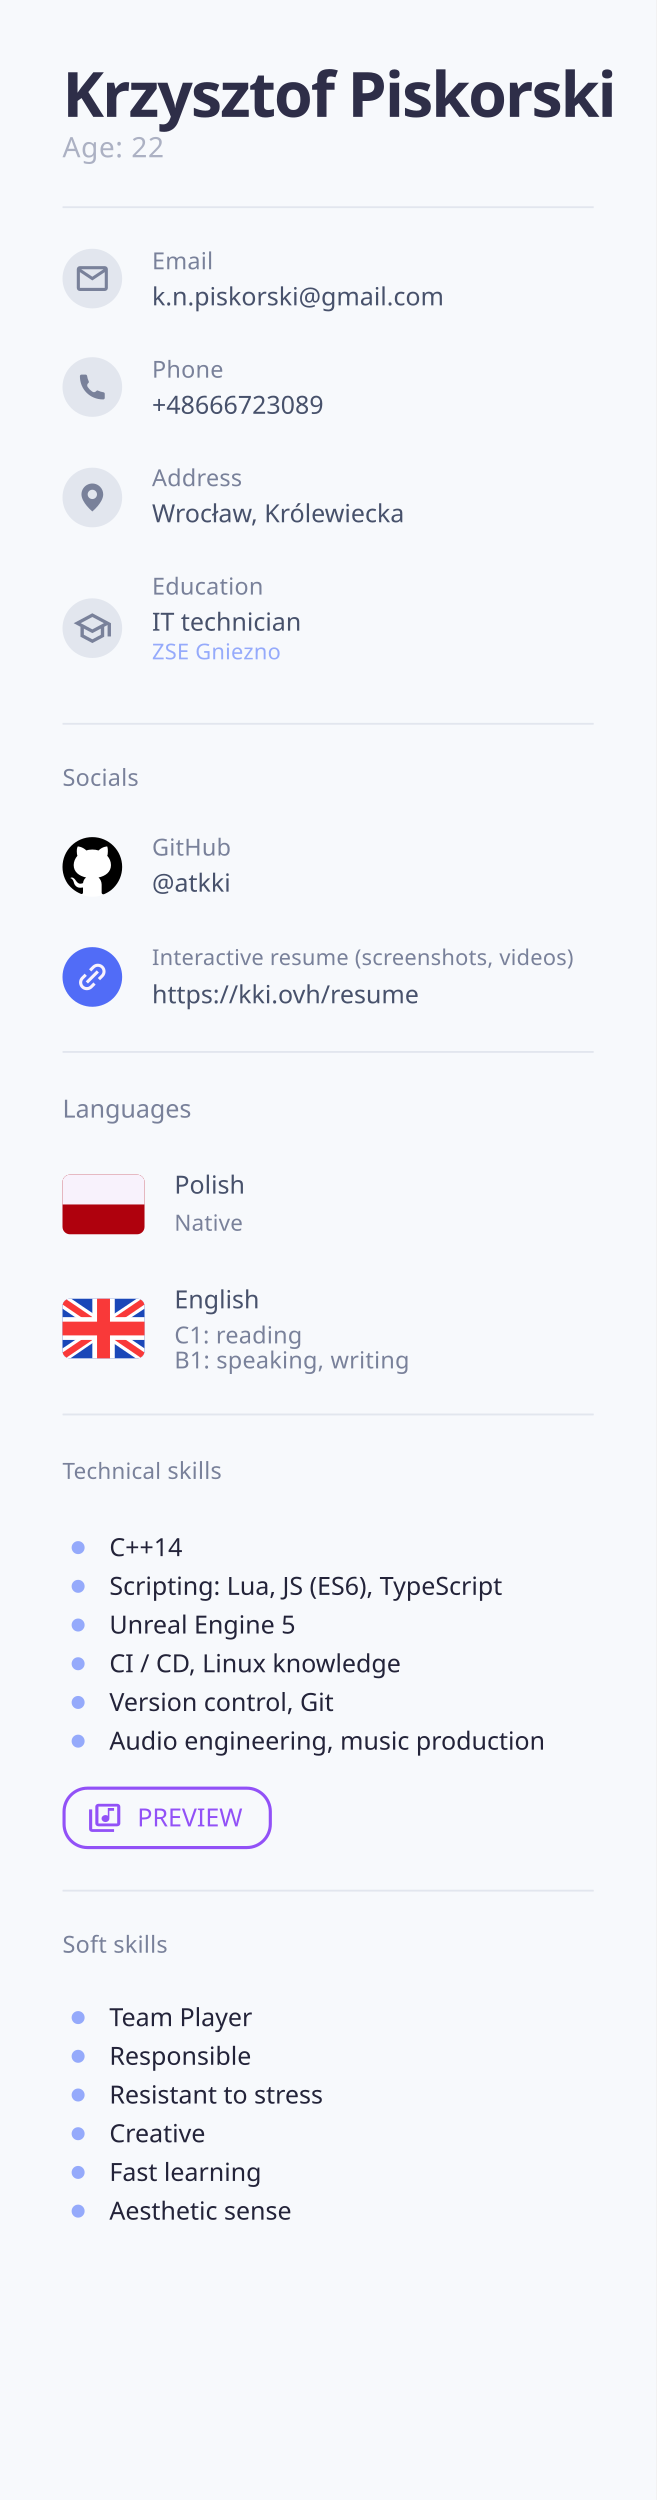
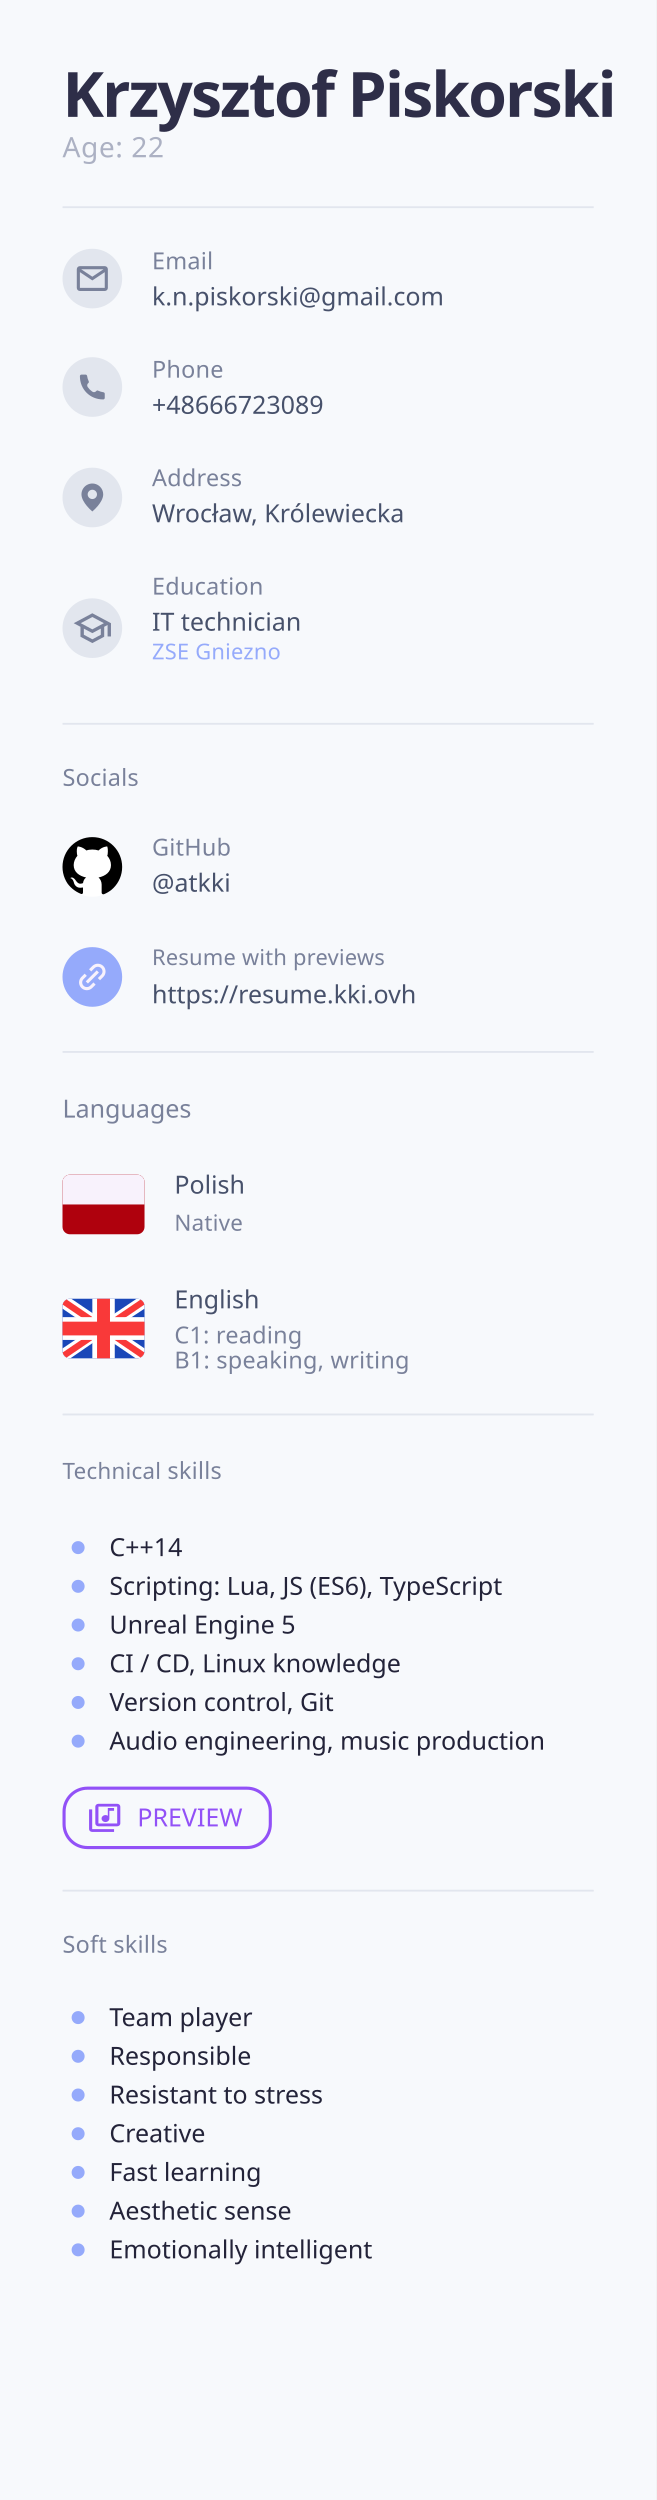
<svg xmlns="http://www.w3.org/2000/svg" width="210" height="800" viewBox="0 0 210 800" fill="none">
  <g id="Aside">
    <rect width="210" height="800" fill="#F7F9FC" />
    <g id="Main">
      <g id="Container">
        <g id="Header">
          <g id="Header_2">
            <g id="Text">
              <text id="Name" fill="#2E2E48" xml:space="preserve" style="white-space: pre" font-family="Outfit" font-size="20" font-weight="bold" letter-spacing="-0.03em">
                <tspan x="20" y="37.4">Krzysztof Piskorski</tspan>
              </text>
              <text id="Age: 22" fill="#ACB1C3" xml:space="preserve" style="white-space: pre" font-family="Outfit" font-size="9" letter-spacing="0.02em">
                <tspan x="20" y="50.33">Age: 22</tspan>
              </text>
            </g>
          </g>
        </g>
        <g id="Divider" clip-path="url(#clip0_378_11987)">
          <rect id="divider" x="20.149" y="66.149" width="169.702" height="0.298" stroke="#E2E6EE" stroke-width="0.298" stroke-linejoin="round" />
        </g>
        <g id="Infos">
-           <g id="Row">
+           <g id="EmailRow">
            <g id="Featured icon">
              <g clip-path="url(#clip1_378_11987)">
                <rect id="Rectangle" x="20" y="79.597" width="19.091" height="19.091" rx="9.545" fill="#E2E6EE" />
                <g id="basic/mail">
                  <path id="Icon" d="M33.523 93.119H25.568C25.019 93.119 24.574 92.674 24.574 92.125V86.116C24.597 85.584 25.035 85.164 25.568 85.165H33.523C34.072 85.165 34.517 85.61 34.517 86.159V92.125C34.517 92.674 34.072 93.119 33.523 93.119ZM25.568 87.088V92.125H33.523V87.088L29.545 89.739L25.568 87.088ZM25.966 86.159L29.545 88.545L33.125 86.159H25.966Z" fill="#79819A" />
                </g>
              </g>
            </g>
            <g id="Text_2">
              <text id="Subtitle" fill="#79819A" xml:space="preserve" style="white-space: pre" font-family="DM Sans" font-size="7.5" letter-spacing="0.01em">
                <tspan x="48.636" y="86.154">Email</tspan>
              </text>
              <text id="Subtitle_2" fill="#47516B" xml:space="preserve" style="white-space: pre" font-family="DM Sans" font-size="8" font-weight="500" letter-spacing="0em">
                <tspan x="48.636" y="97.711">k.n.piskorski@gmail.com</tspan>
              </text>
            </g>
          </g>
-           <g id="Row_2">
+           <g id="PhoneRow">
            <g id="Featured icon_2">
              <g clip-path="url(#clip2_378_11987)">
                <rect id="Rectangle_2" x="20" y="114.301" width="19.091" height="19.091" rx="9.545" fill="#E2E6EE" />
                <g id="basic/phone">
                  <path id="Icon_2" d="M33.024 127.824C28.783 127.83 25.564 124.572 25.568 120.368C25.568 120.093 25.791 119.869 26.065 119.869H27.378C27.624 119.869 27.833 120.05 27.869 120.294C27.956 120.878 28.126 121.447 28.374 121.983L28.425 122.093C28.497 122.246 28.448 122.428 28.311 122.527C27.904 122.817 27.749 123.401 28.066 123.857C28.463 124.429 28.964 124.929 29.536 125.326C29.991 125.643 30.575 125.488 30.866 125.081C30.964 124.944 31.146 124.896 31.3 124.967L31.409 125.017C31.945 125.266 32.514 125.436 33.098 125.522C33.342 125.559 33.523 125.768 33.523 126.014V127.327C33.523 127.601 33.3 127.824 33.025 127.824L33.024 127.824Z" fill="#79819A" />
                </g>
              </g>
            </g>
            <g id="Text_3">
              <text id="Subtitle_3" fill="#79819A" xml:space="preserve" style="white-space: pre" font-family="DM Sans" font-size="7.5" letter-spacing="0.01em">
                <tspan x="48.636" y="120.859">Phone</tspan>
              </text>
              <text id="Subtitle_4" fill="#47516B" xml:space="preserve" style="white-space: pre" font-family="DM Sans" font-size="8" font-weight="500" letter-spacing="0em">
                <tspan x="48.636" y="132.415">+48666723089</tspan>
              </text>
            </g>
          </g>
-           <g id="Row_3">
+           <g id="Row">
            <g id="Featured icon_3">
              <g clip-path="url(#clip3_378_11987)">
                <rect id="Rectangle_3" x="20" y="149.653" width="19.091" height="19.091" rx="9.545" fill="#E2E6EE" />
                <g id="basic/location">
                  <path id="Icon_3" d="M29.546 163.673C28.918 163.138 28.335 162.55 27.805 161.918C27.01 160.968 26.065 159.553 26.065 158.204C26.065 156.796 26.913 155.526 28.214 154.988C29.515 154.449 31.012 154.747 32.007 155.743C32.662 156.395 33.029 157.281 33.026 158.204C33.026 159.553 32.081 160.968 31.285 161.918C30.755 162.55 30.173 163.138 29.546 163.673ZM29.546 156.713C29.013 156.713 28.52 156.997 28.254 157.459C27.987 157.92 27.987 158.489 28.254 158.95C28.52 159.412 29.013 159.696 29.546 159.696C30.369 159.696 31.037 159.028 31.037 158.204C31.037 157.381 30.369 156.713 29.546 156.713Z" fill="#79819A" />
                </g>
              </g>
            </g>
            <g id="Text_4">
              <text id="Subtitle_5" fill="#79819A" xml:space="preserve" style="white-space: pre" font-family="DM Sans" font-size="7.5" letter-spacing="0.01em">
                <tspan x="48.636" y="155.563">Address</tspan>
              </text>
              <text id="Subtitle_6" fill="#47516B" xml:space="preserve" style="white-space: pre" font-family="DM Sans" font-size="8" font-weight="500" letter-spacing="0em">
                <tspan x="48.636" y="167.12">Wrocław, Królewiecka</tspan>
              </text>
            </g>
          </g>
-           <g id="Row_4">
+           <g id="Row_2">
            <g id="Featured icon_4">
              <g clip-path="url(#clip4_378_11987)">
                <rect id="Rectangle_4" x="20" y="191.466" width="19.091" height="19.091" rx="9.545" fill="#E2E6EE" />
                <g id="basic/location_2" clip-path="url(#clip5_378_11987)">
                  <path id="Vector" d="M29.545 196.239L23.579 199.42L25.749 200.576V203.758L29.545 205.784L33.342 203.758V200.576L34.427 199.998V203.663H35.511V199.42L29.545 196.239ZM33.244 199.42L29.545 201.393L25.847 199.42L29.545 197.448L33.244 199.42ZM32.257 203.127L29.545 204.575L26.834 203.127V201.155L29.545 202.602L32.257 201.155V203.127Z" fill="#79819A" />
                </g>
              </g>
            </g>
            <g id="Text_5">
              <text id="Subtitle_7" fill="#79819A" xml:space="preserve" style="white-space: pre" font-family="DM Sans" font-size="7.5" letter-spacing="0.01em">
                <tspan x="48.636" y="190.268">Education</tspan>
              </text>
              <g id="Frame 1">
                <text id="Subtitle_8" fill="#47516B" xml:space="preserve" style="white-space: pre" font-family="DM Sans" font-size="8" font-weight="500" letter-spacing="0em">
                  <tspan x="48.636" y="201.825">IT technician</tspan>
                </text>
                <text id="Subtitle_9" fill="#95AAFB" xml:space="preserve" style="white-space: pre" font-family="DM Sans" font-size="7" letter-spacing="0.01em">
                  <tspan x="48.636" y="210.984">ZSE Gniezno</tspan>
                </text>
              </g>
            </g>
          </g>
        </g>
        <g id="Divider_2" clip-path="url(#clip6_378_11987)">
          <rect id="divider_2" x="20.149" y="231.462" width="169.702" height="0.298" stroke="#E2E6EE" stroke-width="0.298" stroke-linejoin="round" />
        </g>
        <g id="Socials">
          <text id="Subtitle_10" fill="#79819A" xml:space="preserve" style="white-space: pre" font-family="DM Sans" font-size="7.5" letter-spacing="0.01em">
            <tspan x="20" y="251.467">Socials</tspan>
          </text>
-           <g id="Row_5">
+           <g id="GithubRow">
            <g id="Social icon">
              <g clip-path="url(#clip7_378_11987)">
                <rect x="20" y="267.875" width="19.091" height="19.091" rx="9.545" fill="white" />
                <g id="GitHub">
                  <path id="Vector_2" d="M28.452 266.98C23.878 267.477 20.199 271.156 19.702 275.631C19.204 280.304 21.889 284.48 25.966 286.071C26.264 286.17 26.562 285.972 26.562 285.574V283.983C26.562 283.983 26.165 284.082 25.668 284.082C24.276 284.082 23.679 282.889 23.579 282.193C23.48 281.795 23.281 281.497 22.983 281.199C22.685 281.099 22.585 281.099 22.585 281C22.585 280.801 22.884 280.801 22.983 280.801C23.579 280.801 24.077 281.497 24.276 281.795C24.773 282.591 25.369 282.79 25.668 282.79C26.065 282.79 26.364 282.69 26.562 282.591C26.662 281.895 26.96 281.199 27.557 280.801C25.27 280.304 23.579 279.011 23.579 276.824C23.579 275.73 24.077 274.636 24.773 273.841C24.673 273.642 24.574 273.145 24.574 272.449C24.574 272.051 24.574 271.455 24.872 270.858C24.872 270.858 26.264 270.858 27.656 272.151C28.153 271.952 28.849 271.852 29.545 271.852C30.241 271.852 30.938 271.952 31.534 272.151C32.827 270.858 34.318 270.858 34.318 270.858C34.517 271.455 34.517 272.051 34.517 272.449C34.517 273.244 34.418 273.642 34.318 273.841C35.014 274.636 35.511 275.631 35.511 276.824C35.511 279.011 33.821 280.304 31.534 280.801C32.131 281.298 32.528 282.193 32.528 283.088V285.673C32.528 285.972 32.827 286.27 33.224 286.17C36.903 284.679 39.489 281.099 39.489 276.923C39.489 270.957 34.418 266.284 28.452 266.98Z" fill="black" />
                </g>
              </g>
            </g>
            <g id="Text_6">
              <text id="Subtitle_11" fill="#79819A" xml:space="preserve" style="white-space: pre" font-family="DM Sans" font-size="7.5" letter-spacing="0.01em">
                <tspan x="48.636" y="273.785">GitHub</tspan>
              </text>
              <text id="Subtitle_12" fill="#47516B" xml:space="preserve" style="white-space: pre" font-family="DM Sans" font-size="8" font-weight="500" letter-spacing="0em">
                <tspan x="48.636" y="285.342">@atkki</tspan>
              </text>
            </g>
          </g>
-           <g id="Row_6">
+           <g id="ResumeRow">
            <g id="Featured icon_5">
              <g clip-path="url(#clip8_378_11987)">
-                 <rect id="Rectangle_5" x="20" y="303.08" width="19.091" height="19.091" rx="9.545" fill="#516CF7" />
+                 <rect id="Rectangle_5" x="20" y="303.08" width="19.091" height="19.091" rx="9.545" fill="#95AAFB" />
                <g id="basic/link_02">
                  <path id="Icon_4" d="M27.788 316.868C26.783 316.868 25.876 316.263 25.491 315.334C25.107 314.405 25.319 313.336 26.03 312.625L27.085 311.57L27.788 312.273L26.733 313.327C26.357 313.704 26.209 314.254 26.348 314.768C26.485 315.283 26.887 315.685 27.402 315.823C27.917 315.961 28.466 315.814 28.843 315.437L29.897 314.382L30.6 315.086L29.546 316.14C29.081 316.608 28.448 316.87 27.788 316.868ZM28.14 314.734L27.436 314.031L30.952 310.516L31.655 311.219L28.14 314.733L28.14 314.734ZM32.007 313.679L31.303 312.976L32.358 311.922C32.74 311.546 32.891 310.995 32.754 310.477C32.617 309.959 32.212 309.554 31.694 309.417C31.176 309.28 30.625 309.431 30.249 309.813L29.194 310.867L28.491 310.164L29.546 309.109C30.518 308.146 32.086 308.149 33.054 309.117C34.021 310.085 34.025 311.653 33.061 312.625L32.007 313.679V313.679Z" fill="#F8F2FC" />
                </g>
              </g>
            </g>
            <g id="Text_7">
              <text id="Subtitle_13" fill="#79819A" xml:space="preserve" style="white-space: pre" font-family="DM Sans" font-size="7" letter-spacing="0.01em">
-                 <tspan x="48.636" y="308.819">Interactive resume (screenshots, videos)</tspan>
+                 <tspan x="48.636" y="308.819">Resume with previews</tspan>
              </text>
              <text id="Subtitle_14" fill="#47516B" xml:space="preserve" style="white-space: pre" font-family="DM Sans" font-size="8" font-weight="500" letter-spacing="0em">
-                 <tspan x="48.636" y="321.046">https://kki.ovh/resume</tspan>
+                 <tspan x="48.636" y="321.046">https://resume.kki.ovh</tspan>
              </text>
            </g>
          </g>
        </g>
        <g id="Divider_3" clip-path="url(#clip9_378_11987)">
          <rect id="divider_3" x="20.149" y="336.467" width="169.702" height="0.298" stroke="#E2E6EE" stroke-width="0.298" stroke-linejoin="round" />
        </g>
        <g id="Languagues">
          <text id="Subtitle_15" fill="#79819A" xml:space="preserve" style="white-space: pre" font-family="DM Sans" font-size="8" letter-spacing="0em">
            <tspan x="20" y="357.643">Languages</tspan>
          </text>
-           <g id="Row_7">
+           <g id="Row_3">
            <g id=" poland" clip-path="url(#clip10_378_11987)">
              <g id="artwork">
                <g clip-path="url(#clip11_378_11987)">
                  <rect x="20" y="375.881" width="26.25" height="19.091" rx="2.386" fill="#AF010D" />
                  <path id="vector" fill-rule="evenodd" clip-rule="evenodd" d="M20 375.881H46.25V385.426H20V375.881Z" fill="#F8F2FC" />
                </g>
              </g>
            </g>
            <g id="Text_8">
              <text id="Subtitle_16" fill="#47516B" xml:space="preserve" style="white-space: pre" font-family="DM Sans" font-size="8" font-weight="500" letter-spacing="0em">
                <tspan x="55.795" y="381.961">Polish</tspan>
              </text>
              <text id="Subtitle_17" fill="#79819A" xml:space="preserve" style="white-space: pre" font-family="DM Sans" font-size="7.159" letter-spacing="0.01em">
                <tspan x="55.795" y="393.833">Native</tspan>
              </text>
            </g>
          </g>
-           <g id="Row_8">
+           <g id="Row_4">
            <g id=" united-kingdom" clip-path="url(#clip12_378_11987)">
              <g id="artwork_2">
                <g clip-path="url(#clip13_378_11987)">
                  <rect x="20" y="415.585" width="26.25" height="19.091" rx="2.386" fill="#1A47B8" />
                  <path id="vector_2" fill-rule="evenodd" clip-rule="evenodd" d="M22.793 415.585H20V418.767L43.442 434.676L46.25 434.676V431.494L22.793 415.585Z" fill="white" />
                  <path id="vector_3" d="M20.931 415.585L46.25 432.812V434.676H45.34L20 417.431V415.585H20.931Z" fill="#F93939" />
                  <path id="vector_4" fill-rule="evenodd" clip-rule="evenodd" d="M43.75 415.585H46.25V418.767C46.25 418.767 30.012 429.366 22.5 434.676H20V431.494L43.75 415.585Z" fill="white" />
                  <path id="vector_5" d="M46.25 415.585H45.402L20 432.827V434.676H20.931L46.25 417.445V415.585Z" fill="#F93939" />
                  <path id="vector_6" fill-rule="evenodd" clip-rule="evenodd" d="M29.546 415.585H36.725V421.474H46.25V428.784H36.725V434.676H29.546V428.784H20V421.474H29.546V415.585Z" fill="white" />
                  <path id="vector_7" fill-rule="evenodd" clip-rule="evenodd" d="M31.053 415.585H35.197V422.928H46.25V427.333H35.197V434.676H31.053V427.333H20V422.928H31.053V415.585Z" fill="#F93939" />
                </g>
              </g>
            </g>
            <g id="Text_9">
              <text id="Subtitle_18" fill="#47516B" xml:space="preserve" style="white-space: pre" font-family="DM Sans" font-size="8" font-weight="500" letter-spacing="0em">
                <tspan x="55.795" y="418.665">English</tspan>
              </text>
              <text id="Subtitle_19" fill="#79819A" xml:space="preserve" style="white-space: pre" font-family="DM Sans" font-size="7.5" letter-spacing="0.01em">
                <tspan x="55.795" y="429.881">C1: reading </tspan>
                <tspan x="55.795" y="437.881">B1: speaking, writing</tspan>
              </text>
            </g>
          </g>
        </g>
        <g id="Divider_4" clip-path="url(#clip14_378_11987)">
          <rect id="divider_4" x="20.149" y="452.473" width="169.702" height="0.298" stroke="#E2E6EE" stroke-width="0.298" stroke-linejoin="round" />
        </g>
        <g id="Skillset">
          <g id="Subtitle_20">
            <text fill="#79819A" xml:space="preserve" style="white-space: pre" font-family="DM Sans" font-size="7.159" letter-spacing="0.01em">
              <tspan x="20" y="473.251">Technical </tspan>
            </text>
            <text fill="#79819A" xml:space="preserve" style="white-space: pre" font-family="DM Sans" font-size="7.5" letter-spacing="0.01em">
              <tspan x="53.582" y="473.251">skills</tspan>
            </text>
          </g>
-           <g id="Row_9">
+           <g id="Row_5">
            <g id="Text_10">
              <g id="TextRow">
                <g id="misc/dot_04_l">
                  <path id="Icon_5" d="M25 497.322C23.849 497.322 22.917 496.389 22.917 495.239C22.917 494.088 23.849 493.155 25 493.155C26.151 493.155 27.083 494.088 27.083 495.239C27.083 496.389 26.151 497.322 25 497.322Z" fill="#95AAFB" />
                </g>
                <text id="Text_11" fill="#232339" xml:space="preserve" style="white-space: pre" font-family="DM Sans" font-size="8" letter-spacing="0em">
                  <tspan x="35" y="497.967">C++14</tspan>
                </text>
              </g>
              <g id="TextRow_2">
                <g id="misc/dot_04_l_2">
                  <path id="Icon_6" d="M25 509.708C23.849 509.708 22.917 508.776 22.917 507.625C22.917 506.474 23.849 505.542 25 505.542C26.151 505.542 27.083 506.474 27.083 507.625C27.083 508.776 26.151 509.708 25 509.708Z" fill="#95AAFB" />
                </g>
                <text id="Text_12" fill="#232339" xml:space="preserve" style="white-space: pre" font-family="DM Sans" font-size="8" letter-spacing="0em">
                  <tspan x="35" y="510.353">Scripting: Lua, JS (ES6), TypeScript</tspan>
                </text>
              </g>
              <g id="TextRow_3">
                <g id="misc/dot_04_l_3">
                  <path id="Icon_7" d="M25 522.095C23.849 522.095 22.917 521.162 22.917 520.011C22.917 518.861 23.849 517.928 25 517.928C26.151 517.928 27.083 518.861 27.083 520.011C27.083 521.162 26.151 522.095 25 522.095Z" fill="#95AAFB" />
                </g>
                <text id="Text_13" fill="#232339" xml:space="preserve" style="white-space: pre" font-family="DM Sans" font-size="8" letter-spacing="0em">
                  <tspan x="35" y="522.739">Unreal Engine 5</tspan>
                </text>
              </g>
              <g id="TextRow_4">
                <g id="misc/dot_04_l_4">
                  <path id="Icon_8" d="M25 534.481C23.849 534.481 22.917 533.548 22.917 532.398C22.917 531.247 23.849 530.314 25 530.314C26.151 530.314 27.083 531.247 27.083 532.398C27.083 533.548 26.151 534.481 25 534.481Z" fill="#95AAFB" />
                </g>
                <text id="Text_14" fill="#232339" xml:space="preserve" style="white-space: pre" font-family="DM Sans" font-size="8" letter-spacing="0em">
                  <tspan x="35" y="535.126">CI / CD, Linux knowledge</tspan>
                </text>
              </g>
              <g id="TextRow_5">
                <g id="misc/dot_04_l_5">
                  <path id="Icon_9" d="M25 546.867C23.849 546.867 22.917 545.935 22.917 544.784C22.917 543.633 23.849 542.701 25 542.701C26.151 542.701 27.083 543.633 27.083 544.784C27.083 545.935 26.151 546.867 25 546.867Z" fill="#95AAFB" />
                </g>
                <text id="Text_15" fill="#232339" xml:space="preserve" style="white-space: pre" font-family="DM Sans" font-size="8" letter-spacing="0em">
                  <tspan x="35" y="547.512">Version control, Git</tspan>
                </text>
              </g>
              <g id="TextRow_6">
                <g id="misc/dot_04_l_6">
                  <path id="Icon_10" d="M25 559.254C23.849 559.254 22.917 558.321 22.917 557.17C22.917 556.02 23.849 555.087 25 555.087C26.151 555.087 27.083 556.02 27.083 557.17C27.083 558.321 26.151 559.254 25 559.254Z" fill="#95AAFB" />
                </g>
                <text id="Text_16" fill="#232339" xml:space="preserve" style="white-space: pre" font-family="DM Sans" font-size="8" letter-spacing="0em">
                  <tspan x="35" y="559.898">Audio engineering, music production</tspan>
                </text>
              </g>
            </g>
            <g id="MusicPreview">
              <rect x="20.5" y="572.216" width="66" height="19" rx="7.5" fill="#F7F9FC" />
              <g id="Content">
                <g id="Icon / small">
                  <g id="Perm media">
                    <path id="Vector_3" d="M37.5 577.216H31.5C30.95 577.216 30.5 577.621 30.5 578.116V583.516C30.5 584.011 30.95 584.416 31.5 584.416H37.5C38.05 584.416 38.5 584.011 38.5 583.516V578.116C38.5 577.621 38.05 577.216 37.5 577.216ZM37.5 583.516H31.5V578.116H37.5V583.516ZM33.75 583.066C34.44 583.066 35 582.562 35 581.941V579.466H36.5V578.566H34.5V581.045C34.29 580.901 34.035 580.816 33.75 580.816C33.06 580.816 32.5 581.32 32.5 581.941C32.5 582.562 33.06 583.066 33.75 583.066ZM29.5 579.016H28.5V585.316C28.5 585.811 28.95 586.216 29.5 586.216H36.5V585.316H29.5V579.016Z" fill="#9251F7" />
                  </g>
                </g>
                <text id="PREVIEW" fill="#9251F7" xml:space="preserve" style="white-space: pre" font-family="DM Sans" font-size="8" font-weight="500" letter-spacing="0em">
                  <tspan x="43.941" y="584.444">PREVIEW</tspan>
                </text>
              </g>
              <rect x="20.5" y="572.216" width="66" height="19" rx="7.5" stroke="#9251F7" />
            </g>
          </g>
        </g>
        <g id="Divider_5" clip-path="url(#clip15_378_11987)">
          <rect id="divider_5" x="20.149" y="604.865" width="169.702" height="0.298" stroke="#E2E6EE" stroke-width="0.298" stroke-linejoin="round" />
        </g>
        <g id="Soft skills">
          <text id="Subtitle_21" fill="#79819A" xml:space="preserve" style="white-space: pre" font-family="DM Sans" font-size="7.5" letter-spacing="0.01em">
            <tspan x="20" y="624.87">Soft skills</tspan>
          </text>
-           <g id="Row_10">
+           <g id="Row_6">
            <g id="Text_17">
              <g id="TextRow_7">
                <g id="misc/dot_04_l_7">
                  <path id="Icon_11" d="M25 647.714C23.849 647.714 22.917 646.781 22.917 645.631C22.917 644.48 23.849 643.547 25 643.547C26.151 643.547 27.083 644.48 27.083 645.631C27.083 646.781 26.151 647.714 25 647.714Z" fill="#95AAFB" />
                </g>
                <text id="Text_18" fill="#232339" xml:space="preserve" style="white-space: pre" font-family="DM Sans" font-size="8" letter-spacing="0em">
-                   <tspan x="35" y="648.359">Team Player</tspan>
+                   <tspan x="35" y="648.359">Team player</tspan>
                </text>
              </g>
              <g id="TextRow_8">
                <g id="misc/dot_04_l_8">
                  <path id="Icon_12" d="M25 660.1C23.849 660.1 22.917 659.168 22.917 658.017C22.917 656.866 23.849 655.934 25 655.934C26.151 655.934 27.083 656.866 27.083 658.017C27.083 659.168 26.151 660.1 25 660.1Z" fill="#95AAFB" />
                </g>
                <text id="Text_19" fill="#232339" xml:space="preserve" style="white-space: pre" font-family="DM Sans" font-size="8" letter-spacing="0em">
                  <tspan x="35" y="660.745">Responsible</tspan>
                </text>
              </g>
              <g id="TextRow_9">
                <g id="misc/dot_04_l_9">
                  <path id="Icon_13" d="M25 672.487C23.849 672.487 22.917 671.554 22.917 670.403C22.917 669.253 23.849 668.32 25 668.32C26.151 668.32 27.083 669.253 27.083 670.403C27.083 671.554 26.151 672.487 25 672.487Z" fill="#95AAFB" />
                </g>
                <text id="Text_20" fill="#232339" xml:space="preserve" style="white-space: pre" font-family="DM Sans" font-size="8" letter-spacing="0em">
                  <tspan x="35" y="673.131">Resistant to stress</tspan>
                </text>
              </g>
              <g id="TextRow_10">
                <g id="misc/dot_04_l_10">
                  <path id="Icon_14" d="M25 684.873C23.849 684.873 22.917 683.94 22.917 682.79C22.917 681.639 23.849 680.706 25 680.706C26.151 680.706 27.083 681.639 27.083 682.79C27.083 683.94 26.151 684.873 25 684.873Z" fill="#95AAFB" />
                </g>
                <text id="Text_21" fill="#232339" xml:space="preserve" style="white-space: pre" font-family="DM Sans" font-size="8" letter-spacing="0em">
                  <tspan x="35" y="685.518">Creative</tspan>
                </text>
              </g>
              <g id="TextRow_11">
                <g id="misc/dot_04_l_11">
                  <path id="Icon_15" d="M25 697.259C23.849 697.259 22.917 696.327 22.917 695.176C22.917 694.026 23.849 693.093 25 693.093C26.151 693.093 27.083 694.026 27.083 695.176C27.083 696.327 26.151 697.259 25 697.259Z" fill="#95AAFB" />
                </g>
                <text id="Text_22" fill="#232339" xml:space="preserve" style="white-space: pre" font-family="DM Sans" font-size="8" letter-spacing="0em">
                  <tspan x="35" y="697.904">Fast learning</tspan>
                </text>
              </g>
              <g id="TextRow_12">
                <g id="misc/dot_04_l_12">
                  <path id="Icon_16" d="M25 709.646C23.849 709.646 22.917 708.713 22.917 707.563C22.917 706.412 23.849 705.479 25 705.479C26.151 705.479 27.083 706.412 27.083 707.563C27.083 708.713 26.151 709.646 25 709.646Z" fill="#95AAFB" />
                </g>
                <text id="Text_23" fill="#232339" xml:space="preserve" style="white-space: pre" font-family="DM Sans" font-size="8" letter-spacing="0em">
                  <tspan x="35" y="710.291">Aesthetic sense</tspan>
+                 </text>
+               </g>
+               <g id="TextRow_13">
+                 <g id="misc/dot_04_l_13">
+                   <path id="Icon_17" d="M25 722.032C23.849 722.032 22.917 721.099 22.917 719.949C22.917 718.798 23.849 717.866 25 717.866C26.151 717.866 27.083 718.798 27.083 719.949C27.083 721.099 26.151 722.032 25 722.032Z" fill="#95AAFB" />
+                 </g>
+                 <text id="Text_24" fill="#232339" xml:space="preserve" style="white-space: pre" font-family="DM Sans" font-size="8" letter-spacing="0em">
+                   <tspan x="35" y="722.677">Emotionally intelligent</tspan>
                </text>
              </g>
            </g>
          </g>
        </g>
      </g>
    </g>
  </g>
  <defs>
    <clipPath id="clip0_378_11987">
      <rect width="170" height="0.597" fill="white" transform="translate(20 66)" />
    </clipPath>
    <clipPath id="clip1_378_11987">
      <rect x="20" y="79.597" width="19.091" height="19.091" rx="9.545" fill="white" />
    </clipPath>
    <clipPath id="clip2_378_11987">
      <rect x="20" y="114.301" width="19.091" height="19.091" rx="9.545" fill="white" />
    </clipPath>
    <clipPath id="clip3_378_11987">
      <rect x="20" y="149.653" width="19.091" height="19.091" rx="9.545" fill="white" />
    </clipPath>
    <clipPath id="clip4_378_11987">
      <rect x="20" y="191.466" width="19.091" height="19.091" rx="9.545" fill="white" />
    </clipPath>
    <clipPath id="clip5_378_11987">
      <rect width="11.932" height="11.932" fill="white" transform="translate(23.5795 195.045)" />
    </clipPath>
    <clipPath id="clip6_378_11987">
      <rect width="170" height="0.597" fill="white" transform="translate(20 231.312)" />
    </clipPath>
    <clipPath id="clip7_378_11987">
      <rect x="20" y="267.875" width="19.091" height="19.091" rx="9.545" fill="white" />
    </clipPath>
    <clipPath id="clip8_378_11987">
      <rect x="20" y="303.08" width="19.091" height="19.091" rx="9.545" fill="white" />
    </clipPath>
    <clipPath id="clip9_378_11987">
      <rect width="170" height="0.597" fill="white" transform="translate(20 336.318)" />
    </clipPath>
    <clipPath id="clip10_378_11987">
      <rect width="26.25" height="19.091" fill="white" transform="translate(20 375.881)" />
    </clipPath>
    <clipPath id="clip11_378_11987">
      <rect x="20" y="375.881" width="26.25" height="19.091" rx="2.386" fill="white" />
    </clipPath>
    <clipPath id="clip12_378_11987">
      <rect width="26.25" height="19.091" fill="white" transform="translate(20 415.585)" />
    </clipPath>
    <clipPath id="clip13_378_11987">
      <rect x="20" y="415.585" width="26.25" height="19.091" rx="2.386" fill="white" />
    </clipPath>
    <clipPath id="clip14_378_11987">
      <rect width="170" height="0.597" fill="white" transform="translate(20 452.324)" />
    </clipPath>
    <clipPath id="clip15_378_11987">
      <rect width="170" height="0.597" fill="white" transform="translate(20 604.716)" />
    </clipPath>
  </defs>
</svg>
